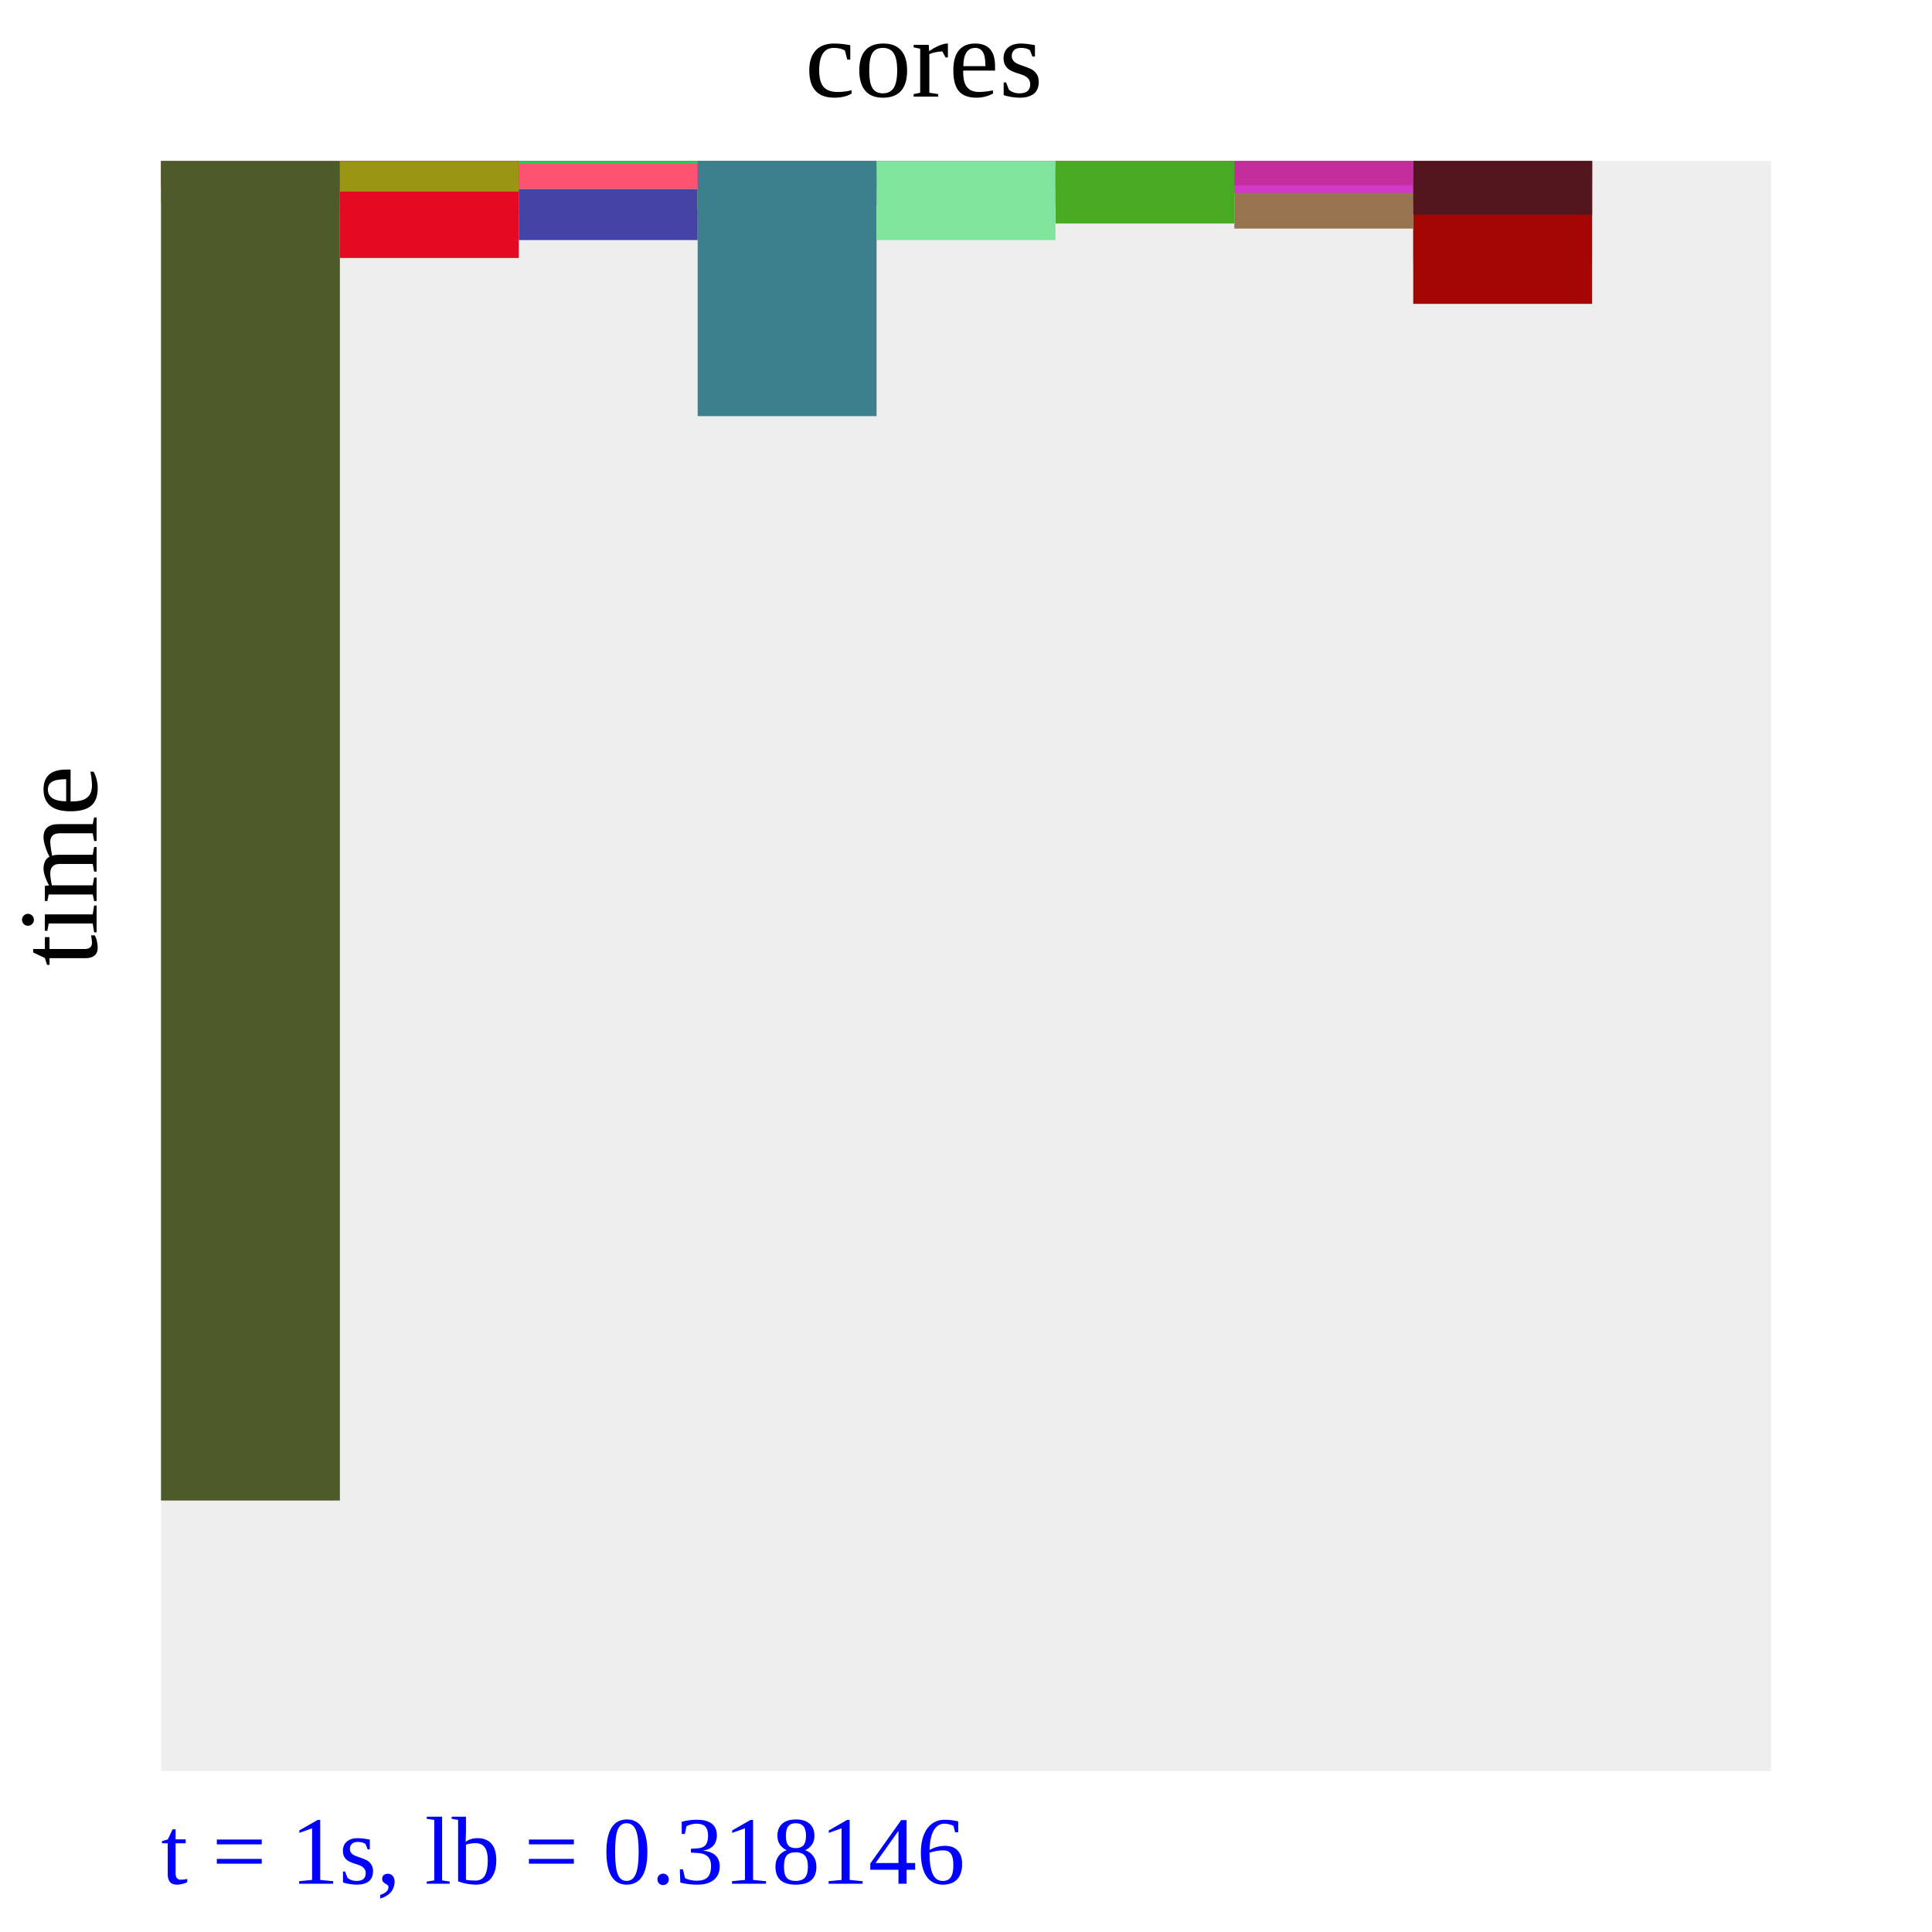
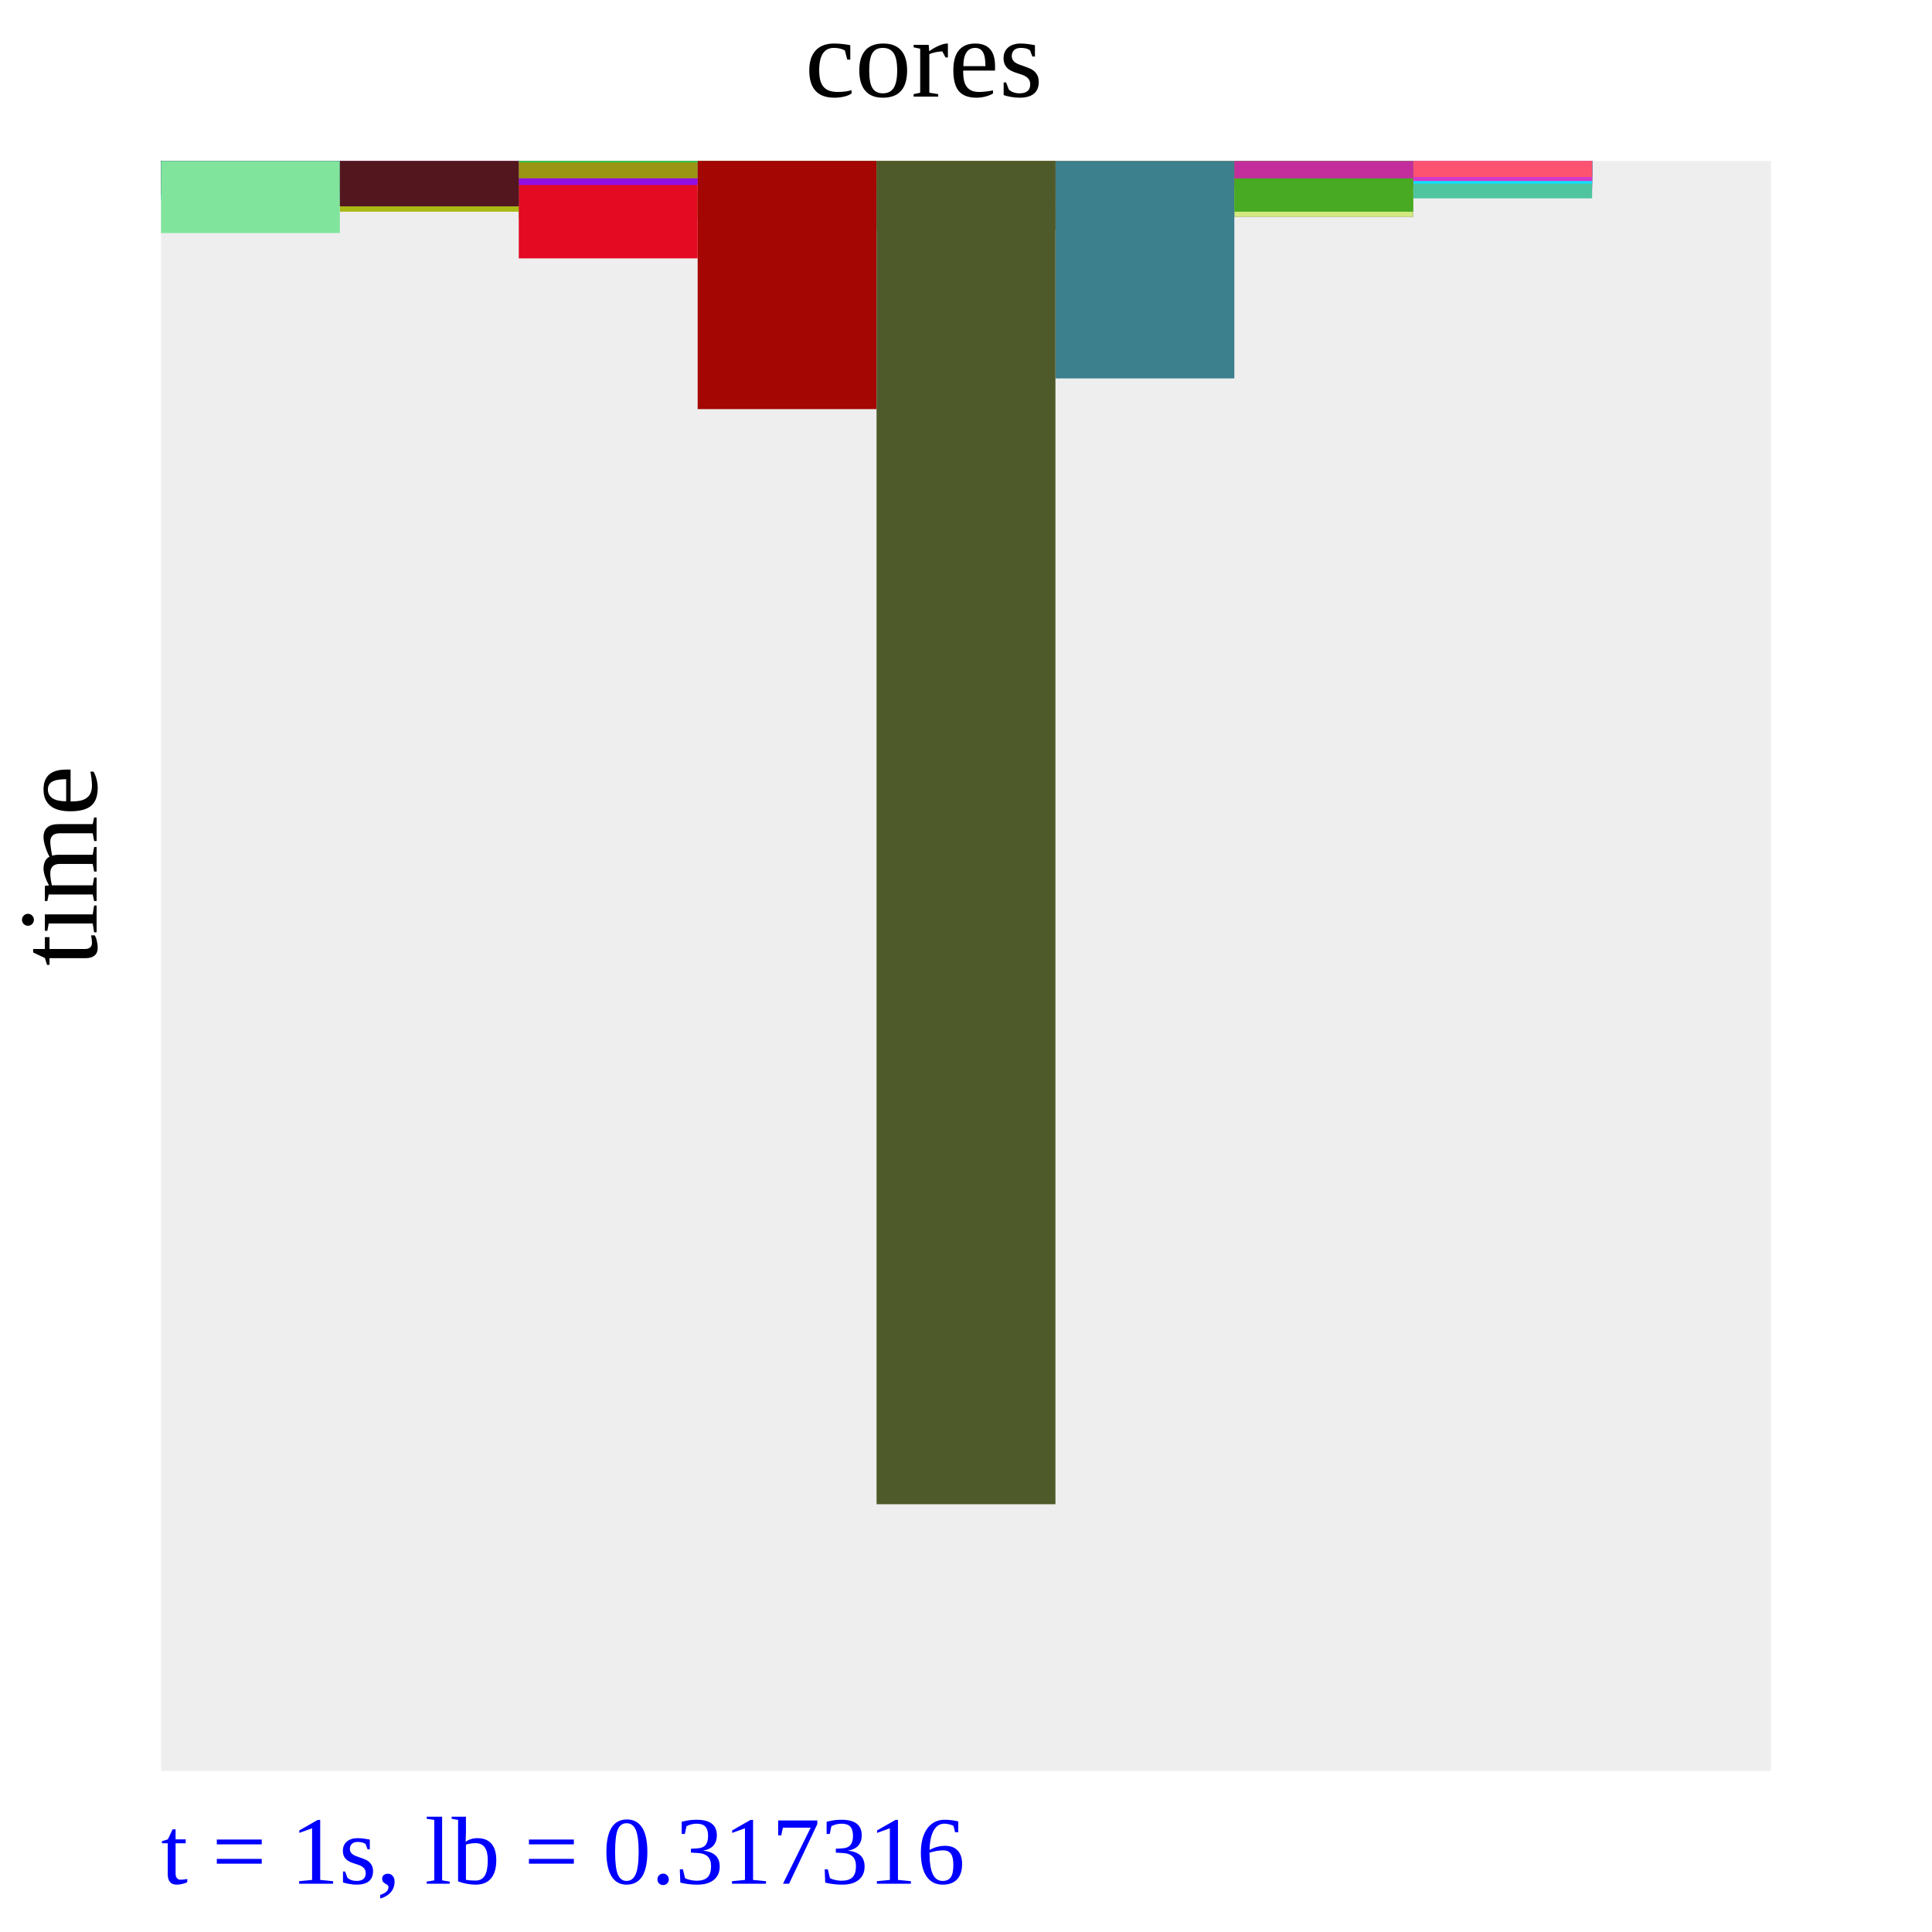
<svg xmlns="http://www.w3.org/2000/svg" x="0" y="0" width="600" height="600">
  <rect x="0%" y="0%" height="100%" width="100%" style="fill: #ffffff" />
  <svg x="0" y="0">
    <text fill="dark" font-size="35" transform="translate(250, 30)">cores</text>
  </svg>
  <svg x="0" y="0">
    <text fill="dark" font-size="35" transform="translate(30, 300) rotate(270)">time</text>
  </svg>
  <svg x="50" y="550">
-     <text fill="blue" font-size="30" transform="translate(0, 35)">t = 1s, lb = 0.318146</text>
+     <text fill="blue" font-size="30" transform="translate(0, 35)">t = 1s, lb = 0.317316</text>
  </svg>
  <svg x="50" y="50" width="500" height="500">
    <rect x="0%" y="0%" height="100%" width="100%" style="fill: #eeeeee" />
-     <rect x="0" y="0" height="9.113" width="55.556" style="fill: #76931f" />
-     <rect x="222.222" y="0" height="6.339" width="55.556" style="fill: #ac9dab" />
-     <rect x="111.111" y="0" height="1.189" width="55.556" style="fill: #2b36c2" />
-     <rect x="55.556" y="0" height="0.792" width="55.556" style="fill: #48b87d" />
-     <rect x="333.333" y="0" height="5.547" width="55.556" style="fill: #6ae33f" />
-     <rect x="277.778" y="0" height="5.943" width="55.556" style="fill: #9a62d7" />
-     <rect x="166.667" y="0" height="1.585" width="55.556" style="fill: #183a5d" />
-     <rect x="388.889" y="0" height="5.547" width="55.556" style="fill: #5789e4" />
-     <rect x="55.556" y="0" height="7.924" width="55.556" style="fill: #b2d6b4" />
-     <rect x="111.111" y="0" height="16.64" width="55.556" style="fill: #41e241" />
-     <rect x="166.667" y="0" height="5.151" width="55.556" style="fill: #1dc709" />
-     <rect x="333.333" y="0" height="8.32" width="55.556" style="fill: #e111c7" />
-     <rect x="388.889" y="0" height="10.301" width="55.556" style="fill: #e1e7ac" />
-     <rect x="277.778" y="0" height="9.905" width="55.556" style="fill: #b6f8ca" />
-     <rect x="222.222" y="0" height="8.716" width="55.556" style="fill: #c0bb2f" />
-     <rect x="166.667" y="0" height="8.716" width="55.556" style="fill: #c4c8bc" />
-     <rect x="55.556" y="0" height="3.566" width="55.556" style="fill: #2ae3ba" />
-     <rect x="0" y="0" height="13.075" width="55.556" style="fill: #aab916" />
-     <rect x="55.556" y="0" height="5.151" width="55.556" style="fill: #5cc458" />
-     <rect x="333.333" y="0" height="9.905" width="55.556" style="fill: #e199cb" />
-     <rect x="222.222" y="0" height="9.113" width="55.556" style="fill: #89f51b" />
-     <rect x="277.778" y="0" height="3.566" width="55.556" style="fill: #135f70" />
-     <rect x="388.889" y="0" height="31.299" width="55.556" style="fill: #91a5ab" />
-     <rect x="166.667" y="0" height="1.585" width="55.556" style="fill: #b0874d" />
-     <rect x="55.556" y="0" height="1.585" width="55.556" style="fill: #f3e8cb" />
-     <rect x="111.111" y="0" height="24.564" width="55.556" style="fill: #4543a5" />
-     <rect x="166.667" y="0" height="7.528" width="55.556" style="fill: #eb93b0" />
-     <rect x="55.556" y="0" height="5.943" width="55.556" style="fill: #441e9c" />
-     <rect x="277.778" y="0" height="6.339" width="55.556" style="fill: #a4c2b0" />
-     <rect x="0" y="0" height="7.924" width="55.556" style="fill: #fb3d30" />
-     <rect x="222.222" y="0" height="3.566" width="55.556" style="fill: #875cbf" />
-     <rect x="333.333" y="0" height="11.49" width="55.556" style="fill: #29abd5" />
-     <rect x="55.556" y="0" height="7.528" width="55.556" style="fill: #b1acf3" />
-     <rect x="166.667" y="0" height="7.528" width="55.556" style="fill: #8984b3" />
-     <rect x="277.778" y="0" height="1.981" width="55.556" style="fill: #5ae882" />
-     <rect x="222.222" y="0" height="5.547" width="55.556" style="fill: #809dd4" />
-     <rect x="277.778" y="0" height="7.528" width="55.556" style="fill: #cfe7ab" />
-     <rect x="0" y="0" height="4.358" width="55.556" style="fill: #c5c61b" />
-     <rect x="55.556" y="0" height="1.585" width="55.556" style="fill: #aa52e0" />
-     <rect x="166.667" y="0" height="1.189" width="55.556" style="fill: #53b4c3" />
-     <rect x="222.222" y="0" height="8.716" width="55.556" style="fill: #643f20" />
-     <rect x="0" y="0" height="0.396" width="55.556" style="fill: #4ef259" />
-     <rect x="166.667" y="0" height="15.056" width="55.556" style="fill: #d2e980" />
-     <rect x="55.556" y="0" height="14.659" width="55.556" style="fill: #42a948" />
-     <rect x="0" y="0" height="11.49" width="55.556" style="fill: #aac5e8" />
-     <rect x="333.333" y="0" height="13.075" width="55.556" style="fill: #84cb3e" />
-     <rect x="277.778" y="0" height="11.49" width="55.556" style="fill: #c7db92" />
-     <rect x="222.222" y="0" height="4.358" width="55.556" style="fill: #5643fd" />
-     <rect x="111.111" y="0" height="8.716" width="55.556" style="fill: #34fdd4" />
-     <rect x="0" y="0" height="2.377" width="55.556" style="fill: #67e2cc" />
-     <rect x="388.889" y="0" height="44.374" width="55.556" style="fill: #a40603" />
-     <rect x="277.778" y="0" height="1.189" width="55.556" style="fill: #5cb274" />
-     <rect x="277.778" y="0" height="4.754" width="55.556" style="fill: #4cb90a" />
-     <rect x="333.333" y="0" height="6.735" width="55.556" style="fill: #63e51c" />
-     <rect x="55.556" y="0" height="8.716" width="55.556" style="fill: #973790" />
-     <rect x="0" y="0" height="5.547" width="55.556" style="fill: #334394" />
-     <rect x="166.667" y="0" height="5.151" width="55.556" style="fill: #7e0208" />
-     <rect x="222.222" y="0" height="13.867" width="55.556" style="fill: #6541e4" />
-     <rect x="277.778" y="0" height="4.358" width="55.556" style="fill: #c48a99" />
-     <rect x="166.667" y="0" height="9.113" width="55.556" style="fill: #630aa9" />
-     <rect x="333.333" y="0" height="5.547" width="55.556" style="fill: #aece15" />
-     <rect x="0" y="0" height="4.754" width="55.556" style="fill: #3843a4" />
-     <rect x="111.111" y="0" height="1.585" width="55.556" style="fill: #b19027" />
-     <rect x="111.111" y="0" height="2.377" width="55.556" style="fill: #4ebc95" />
-     <rect x="277.778" y="0" height="5.547" width="55.556" style="fill: #5f8592" />
-     <rect x="55.556" y="0" height="30.111" width="55.556" style="fill: #e30a22" />
-     <rect x="111.111" y="0" height="5.151" width="55.556" style="fill: #05a485" />
-     <rect x="0" y="0" height="7.924" width="55.556" style="fill: #846248" />
-     <rect x="333.333" y="0" height="20.998" width="55.556" style="fill: #987550" />
-     <rect x="277.778" y="0" height="13.867" width="55.556" style="fill: #aaf209" />
-     <rect x="166.667" y="0" height="9.113" width="55.556" style="fill: #4ec59e" />
-     <rect x="111.111" y="0" height="5.151" width="55.556" style="fill: #7931dc" />
-     <rect x="222.222" y="0" height="1.585" width="55.556" style="fill: #650c74" />
-     <rect x="222.222" y="0" height="4.358" width="55.556" style="fill: #51cc61" />
-     <rect x="0" y="0" height="4.754" width="55.556" style="fill: #c0cb2c" />
-     <rect x="111.111" y="0" height="3.962" width="55.556" style="fill: #46a1b3" />
-     <rect x="222.222" y="0" height="1.981" width="55.556" style="fill: #f2c349" />
-     <rect x="0" y="0" height="1.189" width="55.556" style="fill: #faff76" />
-     <rect x="166.667" y="0" height="79.239" width="55.556" style="fill: #3c7f8d" />
-     <rect x="222.222" y="0" height="4.754" width="55.556" style="fill: #14ddff" />
-     <rect x="0" y="0" height="6.735" width="55.556" style="fill: #946351" />
-     <rect x="111.111" y="0" height="5.943" width="55.556" style="fill: #744378" />
-     <rect x="277.778" y="0" height="7.528" width="55.556" style="fill: #d62c59" />
-     <rect x="222.222" y="0" height="8.716" width="55.556" style="fill: #285a8d" />
-     <rect x="111.111" y="0" height="4.754" width="55.556" style="fill: #791561" />
-     <rect x="0" y="0" height="416.006" width="55.556" style="fill: #4f5a2a" />
-     <rect x="333.333" y="0" height="0.396" width="55.556" style="fill: #c9e0d6" />
-     <rect x="333.333" y="0" height="5.151" width="55.556" style="fill: #8aca62" />
-     <rect x="277.778" y="0" height="19.414" width="55.556" style="fill: #48a922" />
-     <rect x="111.111" y="0" height="0.792" width="55.556" style="fill: #7ab8f1" />
-     <rect x="111.111" y="0" height="8.32" width="55.556" style="fill: #930ee3" />
-     <rect x="222.222" y="0" height="1.585" width="55.556" style="fill: #8ac7a9" />
-     <rect x="333.333" y="0" height="9.905" width="55.556" style="fill: #d239c9" />
-     <rect x="55.556" y="0" height="6.339" width="55.556" style="fill: #b026a4" />
-     <rect x="222.222" y="0" height="24.564" width="55.556" style="fill: #81e49d" />
-     <rect x="388.889" y="0" height="16.64" width="55.556" style="fill: #53161f" />
-     <rect x="55.556" y="0" height="9.509" width="55.556" style="fill: #9a9513" />
-     <rect x="111.111" y="0" height="8.716" width="55.556" style="fill: #fe5271" />
-     <rect x="333.333" y="0" height="7.528" width="55.556" style="fill: #c32e9c" />
-     <rect x="111.111" y="0" height="0.792" width="55.556" style="fill: #21d156" />
+     <rect x="0" y="0" height="9.942" width="55.556" style="fill: #76931f" />
+     <rect x="222.222" y="0" height="7.871" width="55.556" style="fill: #ac9dab" />
+     <rect x="111.111" y="0" height="1.243" width="55.556" style="fill: #2b36c2" />
+     <rect x="55.556" y="0" height="0.829" width="55.556" style="fill: #48b87d" />
+     <rect x="333.333" y="0" height="4.971" width="55.556" style="fill: #6ae33f" />
+     <rect x="277.778" y="0" height="5.8" width="55.556" style="fill: #9a62d7" />
+     <rect x="166.667" y="0" height="2.486" width="55.556" style="fill: #183a5d" />
+     <rect x="388.889" y="0" height="4.143" width="55.556" style="fill: #5789e4" />
+     <rect x="55.556" y="0" height="10.356" width="55.556" style="fill: #b2d6b4" />
+     <rect x="111.111" y="0" height="17.813" width="55.556" style="fill: #41e241" />
+     <rect x="166.667" y="0" height="6.214" width="55.556" style="fill: #1dc709" />
+     <rect x="388.889" y="0" height="9.114" width="55.556" style="fill: #e111c7" />
+     <rect x="333.333" y="0" height="8.285" width="55.556" style="fill: #e1e7ac" />
+     <rect x="277.778" y="0" height="7.457" width="55.556" style="fill: #b6f8ca" />
+     <rect x="222.222" y="0" height="8.699" width="55.556" style="fill: #c0bb2f" />
+     <rect x="166.667" y="0" height="9.942" width="55.556" style="fill: #c4c8bc" />
+     <rect x="0" y="0" height="5.385" width="55.556" style="fill: #2ae3ba" />
+     <rect x="55.556" y="0" height="15.742" width="55.556" style="fill: #aab916" />
+     <rect x="333.333" y="0" height="5.385" width="55.556" style="fill: #5cc458" />
+     <rect x="277.778" y="0" height="13.256" width="55.556" style="fill: #e199cb" />
+     <rect x="388.889" y="0" height="7.042" width="55.556" style="fill: #89f51b" />
+     <rect x="0" y="0" height="3.314" width="55.556" style="fill: #135f70" />
+     <rect x="222.222" y="0" height="21.127" width="55.556" style="fill: #91a5ab" />
+     <rect x="0" y="0" height="2.071" width="55.556" style="fill: #b0874d" />
+     <rect x="111.111" y="0" height="1.243" width="55.556" style="fill: #f3e8cb" />
+     <rect x="333.333" y="0" height="17.398" width="55.556" style="fill: #4543a5" />
+     <rect x="166.667" y="0" height="7.042" width="55.556" style="fill: #eb93b0" />
+     <rect x="0" y="0" height="5.8" width="55.556" style="fill: #441e9c" />
+     <rect x="111.111" y="0" height="6.628" width="55.556" style="fill: #a4c2b0" />
+     <rect x="388.889" y="0" height="6.628" width="55.556" style="fill: #fb3d30" />
+     <rect x="166.667" y="0" height="4.143" width="55.556" style="fill: #875cbf" />
+     <rect x="0" y="0" height="12.013" width="55.556" style="fill: #29abd5" />
+     <rect x="55.556" y="0" height="9.114" width="55.556" style="fill: #b1acf3" />
+     <rect x="277.778" y="0" height="11.185" width="55.556" style="fill: #8984b3" />
+     <rect x="111.111" y="0" height="1.657" width="55.556" style="fill: #5ae882" />
+     <rect x="388.889" y="0" height="5.8" width="55.556" style="fill: #809dd4" />
+     <rect x="111.111" y="0" height="9.528" width="55.556" style="fill: #cfe7ab" />
+     <rect x="166.667" y="0" height="5.385" width="55.556" style="fill: #c5c61b" />
+     <rect x="388.889" y="0" height="1.657" width="55.556" style="fill: #aa52e0" />
+     <rect x="388.889" y="0" height="1.243" width="55.556" style="fill: #53b4c3" />
+     <rect x="166.667" y="0" height="7.457" width="55.556" style="fill: #643f20" />
+     <rect x="55.556" y="0" height="0.829" width="55.556" style="fill: #4ef259" />
+     <rect x="333.333" y="0" height="17.398" width="55.556" style="fill: #d2e980" />
+     <rect x="55.556" y="0" height="13.256" width="55.556" style="fill: #42a948" />
+     <rect x="388.889" y="0" height="7.457" width="55.556" style="fill: #aac5e8" />
+     <rect x="222.222" y="0" height="9.528" width="55.556" style="fill: #84cb3e" />
+     <rect x="277.778" y="0" height="14.913" width="55.556" style="fill: #c7db92" />
+     <rect x="0" y="0" height="4.557" width="55.556" style="fill: #5643fd" />
+     <rect x="111.111" y="0" height="6.628" width="55.556" style="fill: #34fdd4" />
+     <rect x="0" y="0" height="2.486" width="55.556" style="fill: #67e2cc" />
+     <rect x="166.667" y="0" height="77.05" width="55.556" style="fill: #a40603" />
+     <rect x="388.889" y="0" height="0.829" width="55.556" style="fill: #5cb274" />
+     <rect x="111.111" y="0" height="3.728" width="55.556" style="fill: #4cb90a" />
+     <rect x="0" y="0" height="4.971" width="55.556" style="fill: #63e51c" />
+     <rect x="388.889" y="0" height="7.871" width="55.556" style="fill: #973790" />
+     <rect x="222.222" y="0" height="5.8" width="55.556" style="fill: #334394" />
+     <rect x="111.111" y="0" height="4.143" width="55.556" style="fill: #7e0208" />
+     <rect x="55.556" y="0" height="14.085" width="55.556" style="fill: #6541e4" />
+     <rect x="0" y="0" height="3.728" width="55.556" style="fill: #c48a99" />
+     <rect x="277.778" y="0" height="9.114" width="55.556" style="fill: #630aa9" />
+     <rect x="222.222" y="0" height="6.214" width="55.556" style="fill: #aece15" />
+     <rect x="333.333" y="0" height="5.385" width="55.556" style="fill: #3843a4" />
+     <rect x="111.111" y="0" height="1.657" width="55.556" style="fill: #b19027" />
+     <rect x="388.889" y="0" height="2.486" width="55.556" style="fill: #4ebc95" />
+     <rect x="0" y="0" height="4.143" width="55.556" style="fill: #5f8592" />
+     <rect x="111.111" y="0" height="30.24" width="55.556" style="fill: #e30a22" />
+     <rect x="388.889" y="0" height="4.143" width="55.556" style="fill: #05a485" />
+     <rect x="333.333" y="0" height="7.871" width="55.556" style="fill: #846248" />
+     <rect x="222.222" y="0" height="21.541" width="55.556" style="fill: #987550" />
+     <rect x="0" y="0" height="9.114" width="55.556" style="fill: #aaf209" />
+     <rect x="388.889" y="0" height="11.599" width="55.556" style="fill: #4ec59e" />
+     <rect x="277.778" y="0" height="7.457" width="55.556" style="fill: #7931dc" />
+     <rect x="55.556" y="0" height="1.657" width="55.556" style="fill: #650c74" />
+     <rect x="55.556" y="0" height="4.971" width="55.556" style="fill: #51cc61" />
+     <rect x="333.333" y="0" height="6.628" width="55.556" style="fill: #c0cb2c" />
+     <rect x="0" y="0" height="4.143" width="55.556" style="fill: #46a1b3" />
+     <rect x="277.778" y="0" height="2.486" width="55.556" style="fill: #f2c349" />
+     <rect x="55.556" y="0" height="1.243" width="55.556" style="fill: #faff76" />
+     <rect x="277.778" y="0" height="67.523" width="55.556" style="fill: #3c7f8d" />
+     <rect x="388.889" y="0" height="7.042" width="55.556" style="fill: #14ddff" />
+     <rect x="55.556" y="0" height="8.285" width="55.556" style="fill: #946351" />
+     <rect x="0" y="0" height="6.214" width="55.556" style="fill: #744378" />
+     <rect x="333.333" y="0" height="7.042" width="55.556" style="fill: #d62c59" />
+     <rect x="0" y="0" height="10.356" width="55.556" style="fill: #285a8d" />
+     <rect x="388.889" y="0" height="4.971" width="55.556" style="fill: #791561" />
+     <rect x="222.222" y="0" height="417.15" width="55.556" style="fill: #4f5a2a" />
+     <rect x="333.333" y="0" height="0.829" width="55.556" style="fill: #c9e0d6" />
+     <rect x="55.556" y="0" height="6.628" width="55.556" style="fill: #8aca62" />
+     <rect x="333.333" y="0" height="15.742" width="55.556" style="fill: #48a922" />
+     <rect x="388.889" y="0" height="1.243" width="55.556" style="fill: #7ab8f1" />
+     <rect x="111.111" y="0" height="7.457" width="55.556" style="fill: #930ee3" />
+     <rect x="388.889" y="0" height="1.657" width="55.556" style="fill: #8ac7a9" />
+     <rect x="388.889" y="0" height="6.214" width="55.556" style="fill: #d239c9" />
+     <rect x="55.556" y="0" height="4.557" width="55.556" style="fill: #b026a4" />
+     <rect x="0" y="0" height="22.369" width="55.556" style="fill: #81e49d" />
+     <rect x="55.556" y="0" height="14.085" width="55.556" style="fill: #53161f" />
+     <rect x="111.111" y="0" height="5.385" width="55.556" style="fill: #9a9513" />
+     <rect x="388.889" y="0" height="4.971" width="55.556" style="fill: #fe5271" />
+     <rect x="333.333" y="0" height="5.385" width="55.556" style="fill: #c32e9c" />
+     <rect x="111.111" y="0" height="0.414" width="55.556" style="fill: #21d156" />
  </svg>
</svg>
